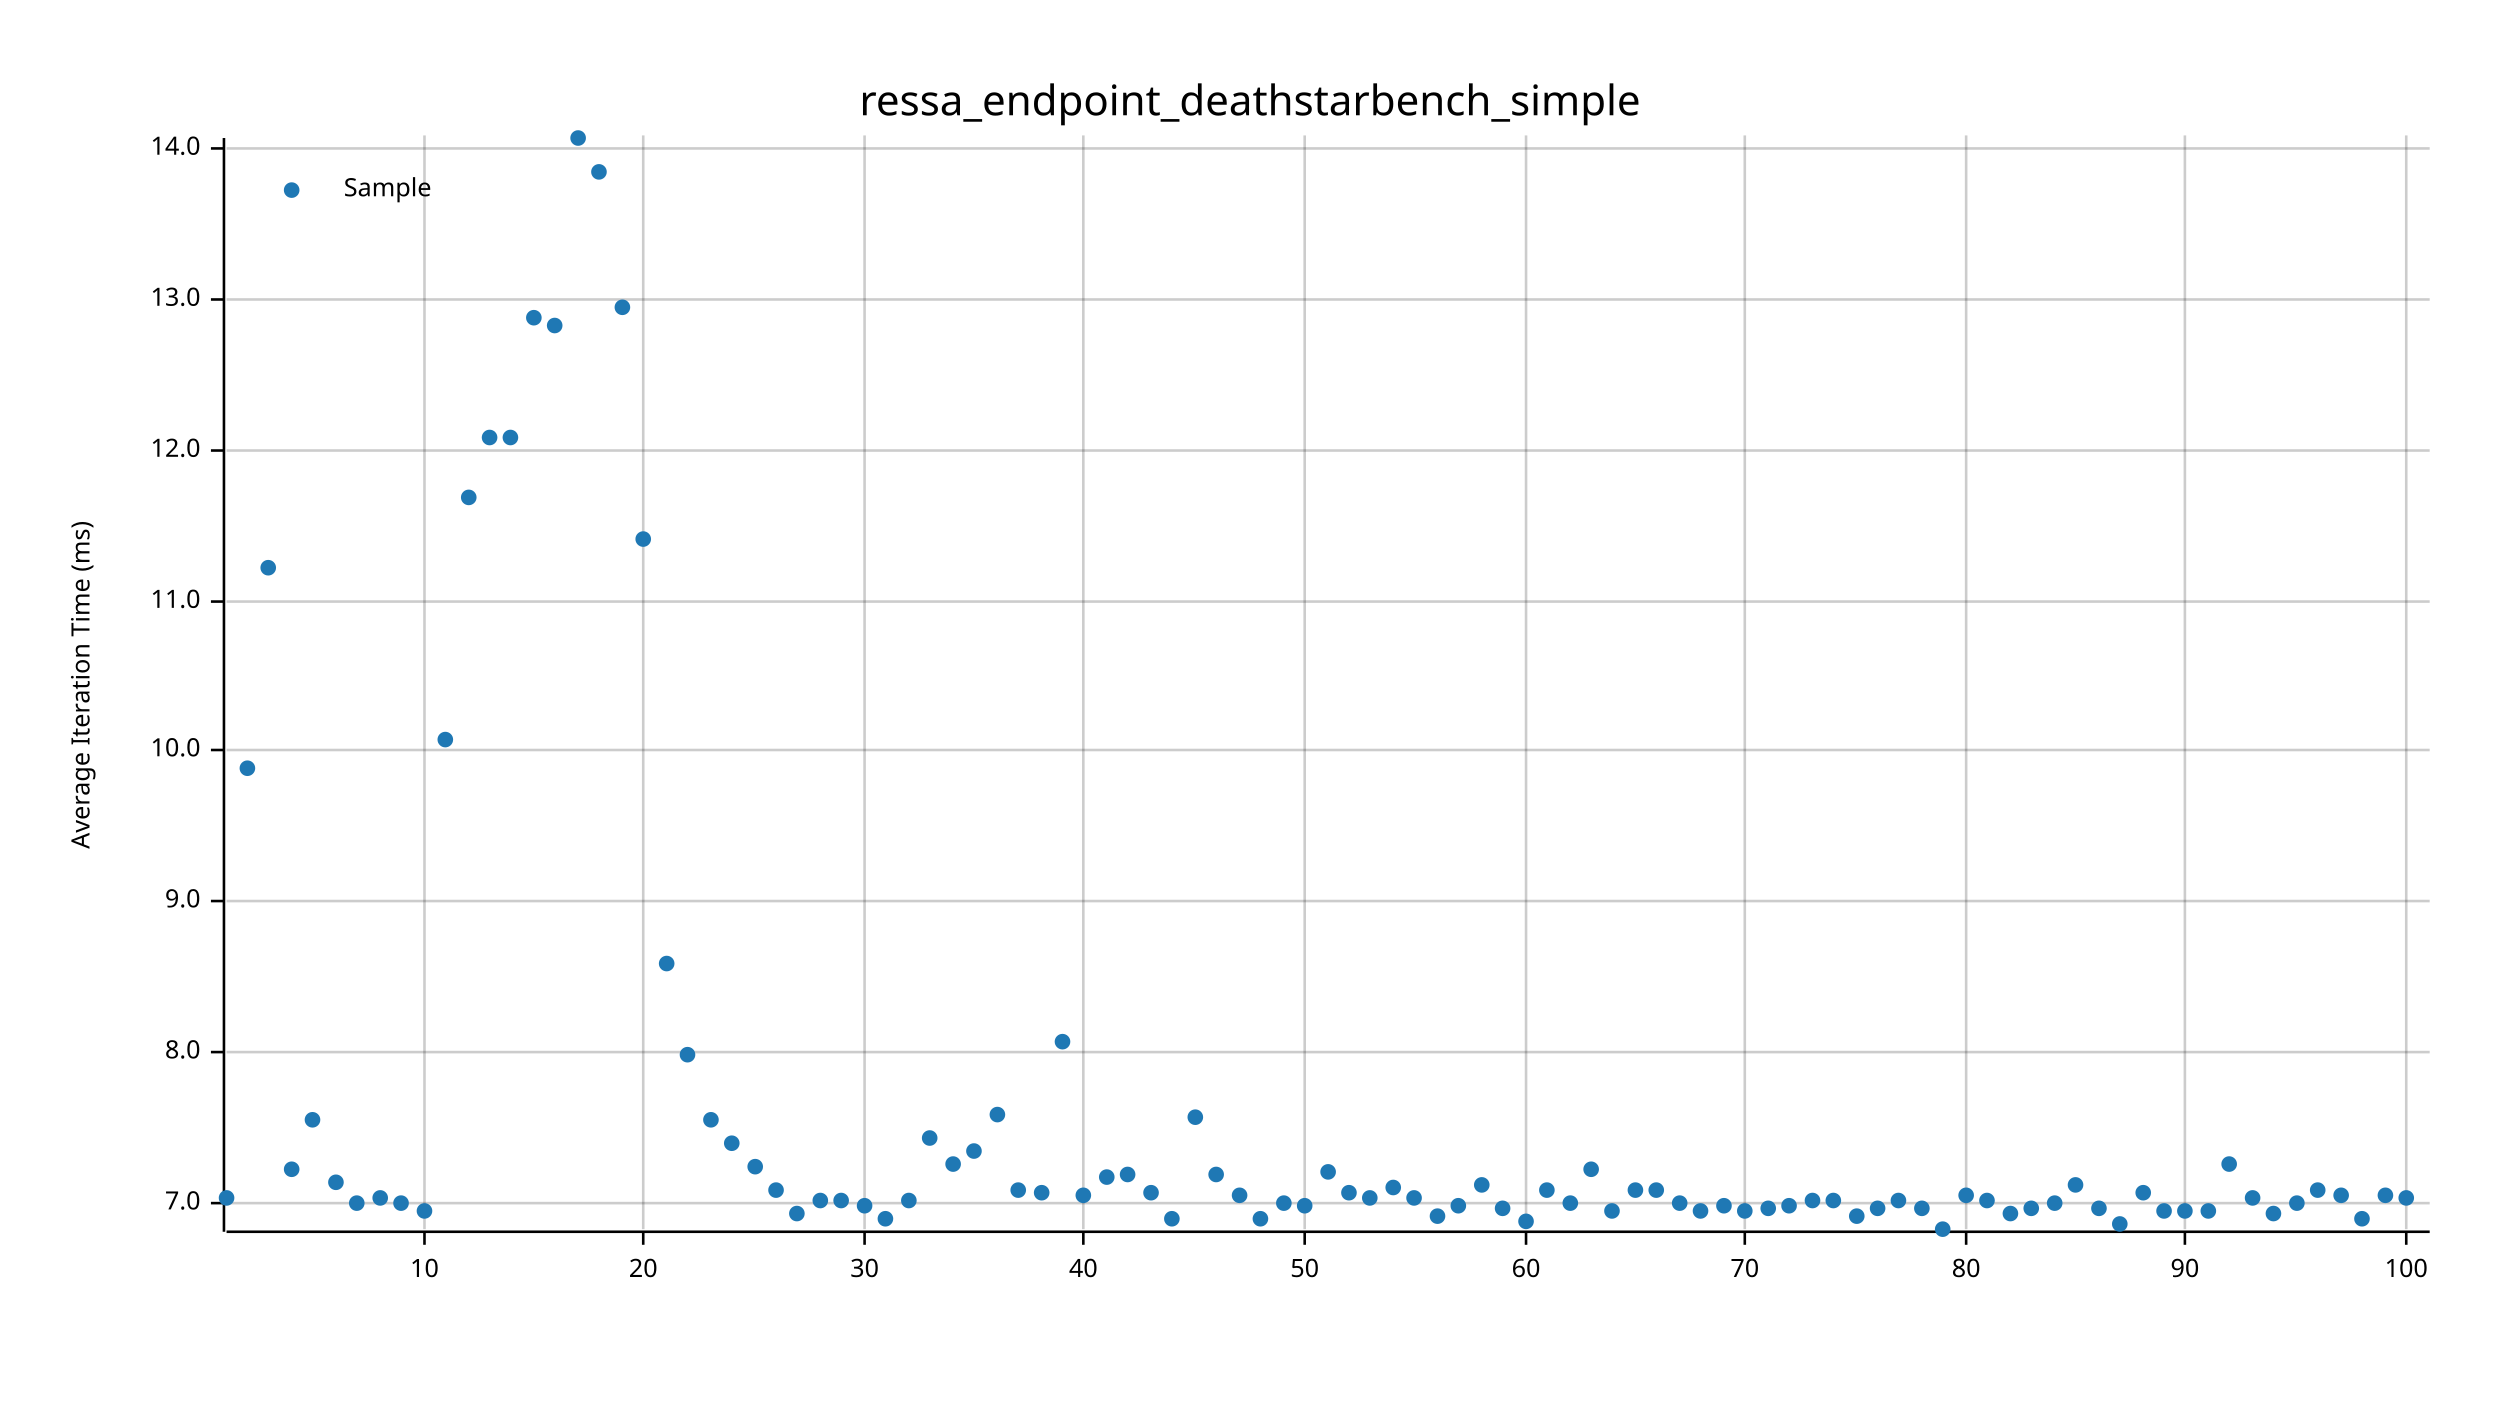
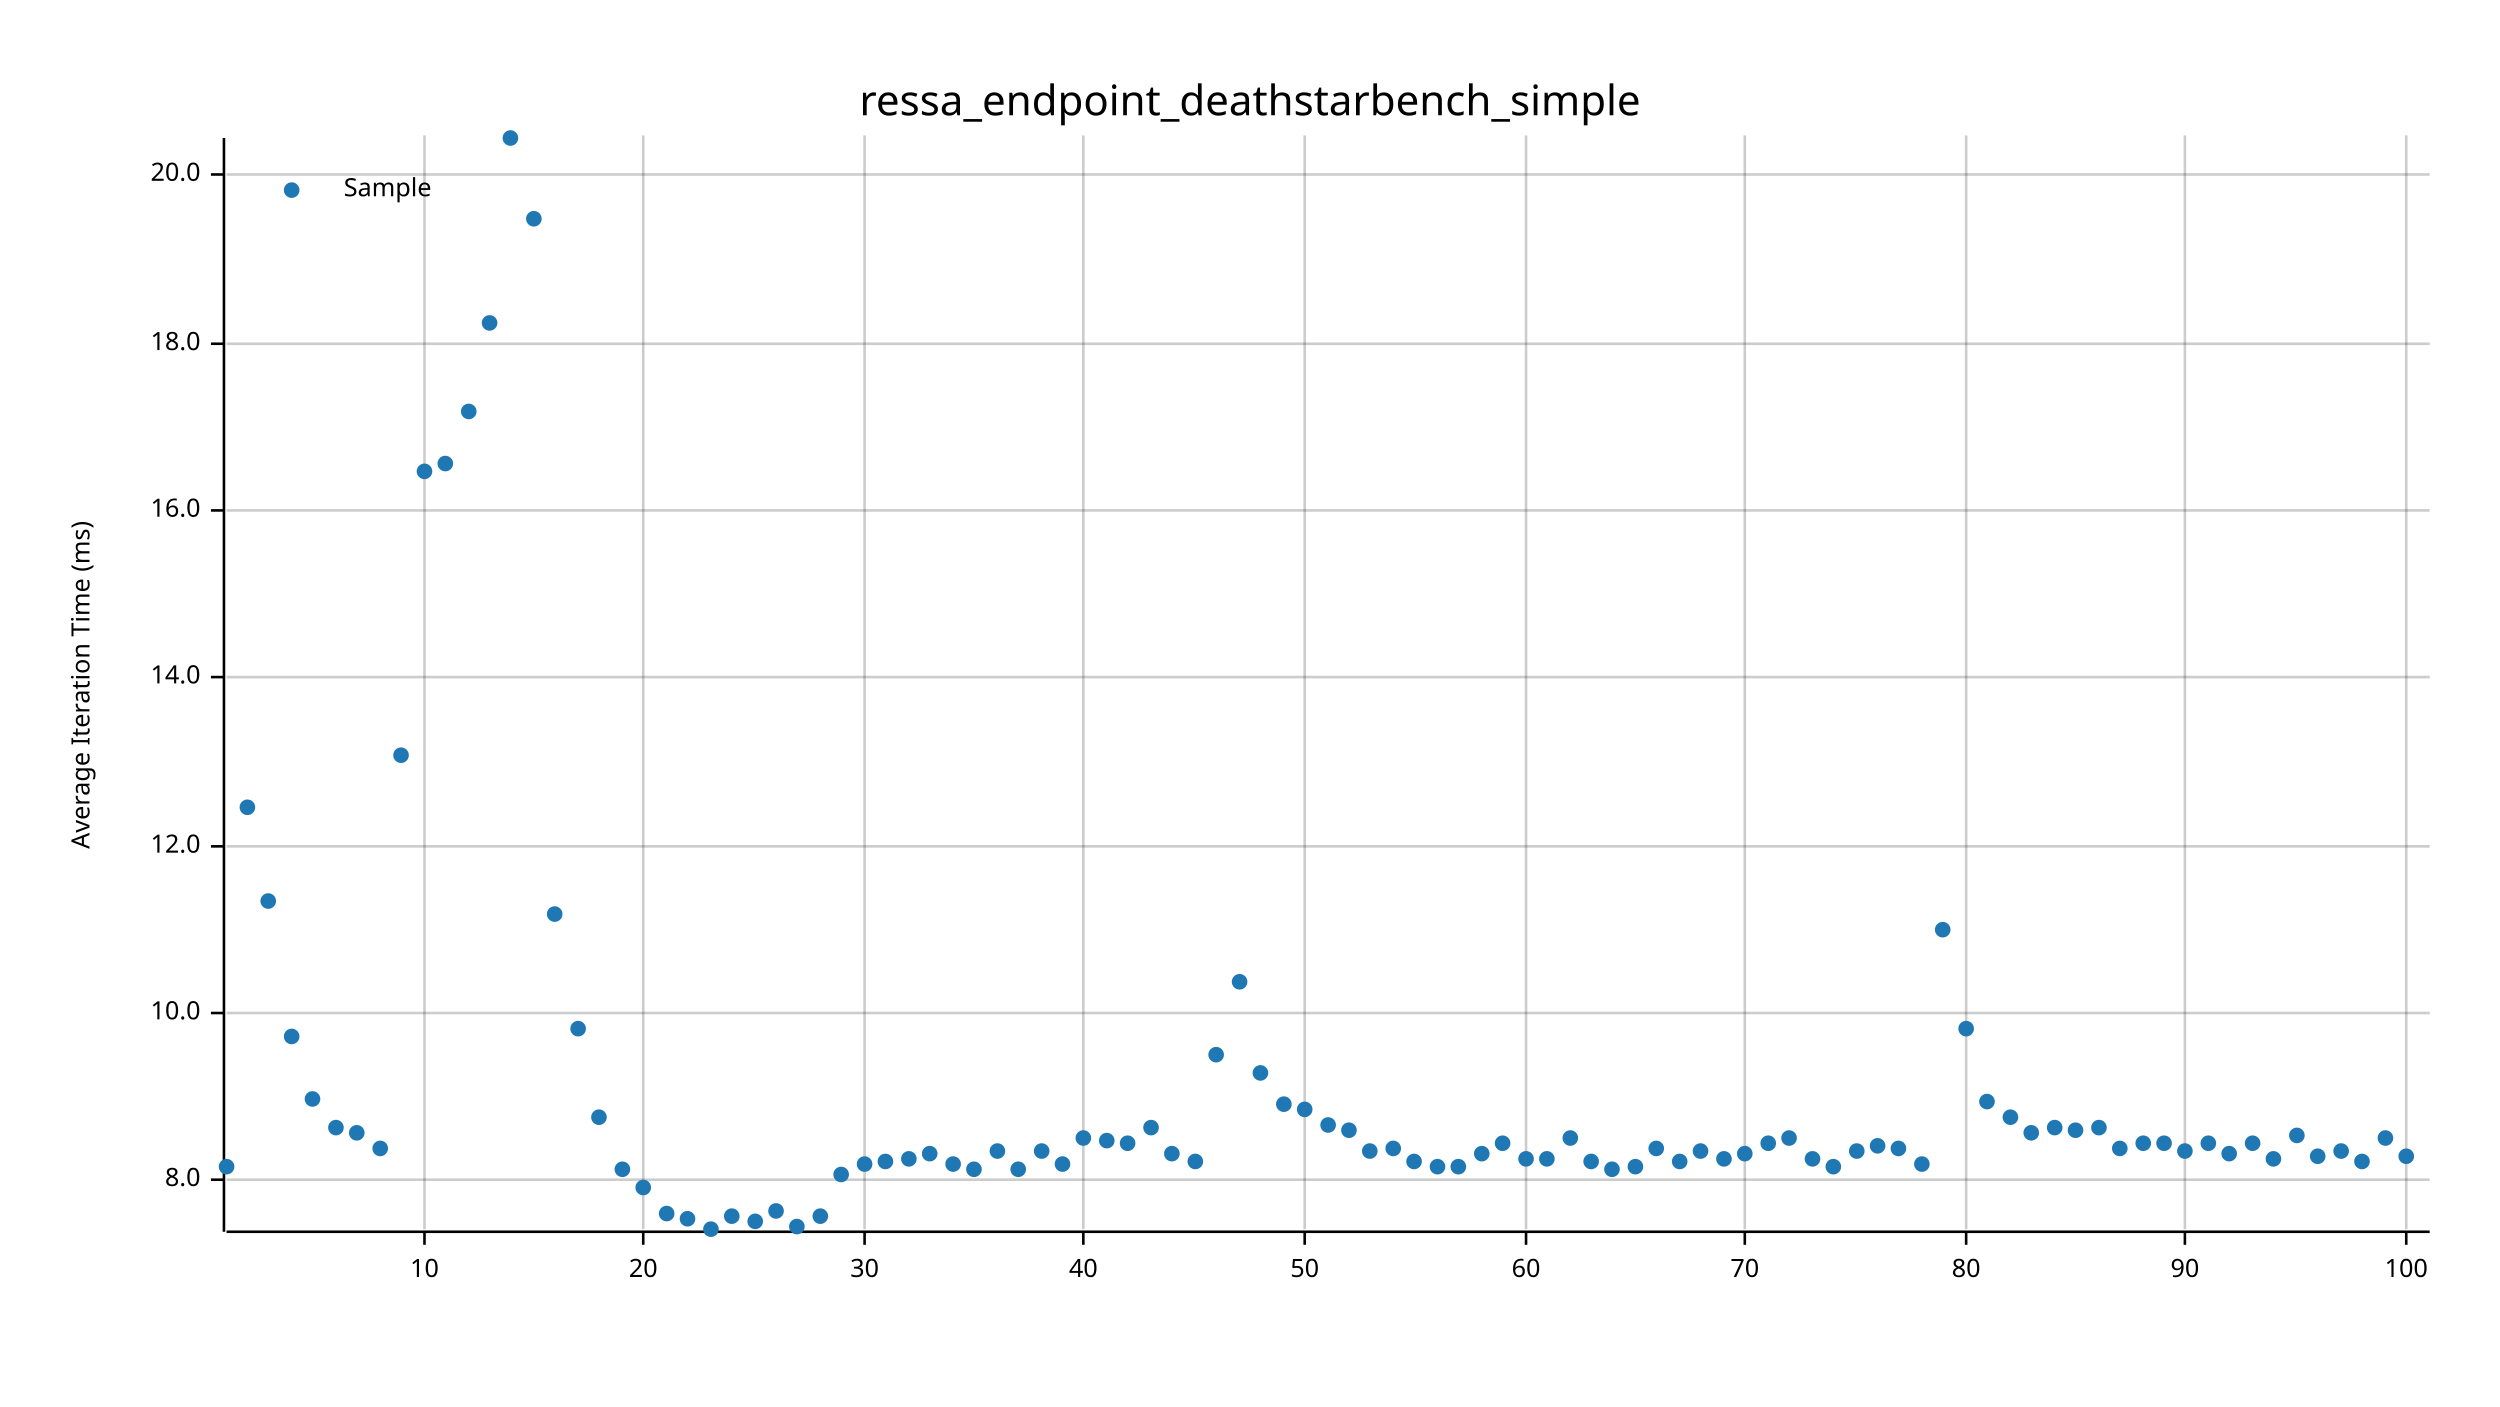
<svg xmlns="http://www.w3.org/2000/svg" width="960" height="540" viewBox="0 0 960 540">
  <text x="480" y="32" dy="0.76em" text-anchor="middle" font-family="sans-serif" font-size="16.129" opacity="1" fill="#000000">
ressa_endpoint_deathstarbench_simple
</text>
  <text x="27" y="263" dy="0.76em" text-anchor="middle" font-family="sans-serif" font-size="9.677" opacity="1" fill="#000000" transform="rotate(270, 27, 263)">
Average Iteration Time (ms)
</text>
  <line opacity="0.2" stroke="#000000" stroke-width="1" x1="163" y1="472" x2="163" y2="52" />
  <line opacity="0.2" stroke="#000000" stroke-width="1" x1="247" y1="472" x2="247" y2="52" />
  <line opacity="0.2" stroke="#000000" stroke-width="1" x1="332" y1="472" x2="332" y2="52" />
  <line opacity="0.2" stroke="#000000" stroke-width="1" x1="416" y1="472" x2="416" y2="52" />
  <line opacity="0.2" stroke="#000000" stroke-width="1" x1="501" y1="472" x2="501" y2="52" />
  <line opacity="0.2" stroke="#000000" stroke-width="1" x1="586" y1="472" x2="586" y2="52" />
  <line opacity="0.2" stroke="#000000" stroke-width="1" x1="670" y1="472" x2="670" y2="52" />
  <line opacity="0.2" stroke="#000000" stroke-width="1" x1="755" y1="472" x2="755" y2="52" />
  <line opacity="0.2" stroke="#000000" stroke-width="1" x1="839" y1="472" x2="839" y2="52" />
  <line opacity="0.2" stroke="#000000" stroke-width="1" x1="924" y1="472" x2="924" y2="52" />
-   <line opacity="0.2" stroke="#000000" stroke-width="1" x1="87" y1="462" x2="933" y2="462" />
-   <line opacity="0.2" stroke="#000000" stroke-width="1" x1="87" y1="404" x2="933" y2="404" />
-   <line opacity="0.2" stroke="#000000" stroke-width="1" x1="87" y1="346" x2="933" y2="346" />
-   <line opacity="0.2" stroke="#000000" stroke-width="1" x1="87" y1="288" x2="933" y2="288" />
-   <line opacity="0.2" stroke="#000000" stroke-width="1" x1="87" y1="231" x2="933" y2="231" />
-   <line opacity="0.2" stroke="#000000" stroke-width="1" x1="87" y1="173" x2="933" y2="173" />
-   <line opacity="0.2" stroke="#000000" stroke-width="1" x1="87" y1="115" x2="933" y2="115" />
-   <line opacity="0.2" stroke="#000000" stroke-width="1" x1="87" y1="57" x2="933" y2="57" />
+   <line opacity="0.2" stroke="#000000" stroke-width="1" x1="87" y1="453" x2="933" y2="453" />
+   <line opacity="0.2" stroke="#000000" stroke-width="1" x1="87" y1="389" x2="933" y2="389" />
+   <line opacity="0.2" stroke="#000000" stroke-width="1" x1="87" y1="325" x2="933" y2="325" />
+   <line opacity="0.2" stroke="#000000" stroke-width="1" x1="87" y1="260" x2="933" y2="260" />
+   <line opacity="0.2" stroke="#000000" stroke-width="1" x1="87" y1="196" x2="933" y2="196" />
+   <line opacity="0.2" stroke="#000000" stroke-width="1" x1="87" y1="132" x2="933" y2="132" />
+   <line opacity="0.2" stroke="#000000" stroke-width="1" x1="87" y1="67" x2="933" y2="67" />
  <polyline fill="none" opacity="1" stroke="#000000" stroke-width="1" points="86,53 86,473 " />
-   <text x="77" y="462" dy="0.5ex" text-anchor="end" font-family="sans-serif" font-size="9.677" opacity="1" fill="#000000">
- 7.0
- </text>
-   <polyline fill="none" opacity="1" stroke="#000000" stroke-width="1" points="81,462 86,462 " />
-   <text x="77" y="404" dy="0.5ex" text-anchor="end" font-family="sans-serif" font-size="9.677" opacity="1" fill="#000000">
+   <text x="77" y="453" dy="0.5ex" text-anchor="end" font-family="sans-serif" font-size="9.677" opacity="1" fill="#000000">
8.0
</text>
-   <polyline fill="none" opacity="1" stroke="#000000" stroke-width="1" points="81,404 86,404 " />
-   <text x="77" y="346" dy="0.5ex" text-anchor="end" font-family="sans-serif" font-size="9.677" opacity="1" fill="#000000">
- 9.0
- </text>
-   <polyline fill="none" opacity="1" stroke="#000000" stroke-width="1" points="81,346 86,346 " />
-   <text x="77" y="288" dy="0.5ex" text-anchor="end" font-family="sans-serif" font-size="9.677" opacity="1" fill="#000000">
+   <polyline fill="none" opacity="1" stroke="#000000" stroke-width="1" points="81,453 86,453 " />
+   <text x="77" y="389" dy="0.5ex" text-anchor="end" font-family="sans-serif" font-size="9.677" opacity="1" fill="#000000">
10.0
</text>
-   <polyline fill="none" opacity="1" stroke="#000000" stroke-width="1" points="81,288 86,288 " />
-   <text x="77" y="231" dy="0.5ex" text-anchor="end" font-family="sans-serif" font-size="9.677" opacity="1" fill="#000000">
- 11.0
- </text>
-   <polyline fill="none" opacity="1" stroke="#000000" stroke-width="1" points="81,231 86,231 " />
-   <text x="77" y="173" dy="0.5ex" text-anchor="end" font-family="sans-serif" font-size="9.677" opacity="1" fill="#000000">
+   <polyline fill="none" opacity="1" stroke="#000000" stroke-width="1" points="81,389 86,389 " />
+   <text x="77" y="325" dy="0.5ex" text-anchor="end" font-family="sans-serif" font-size="9.677" opacity="1" fill="#000000">
12.0
</text>
-   <polyline fill="none" opacity="1" stroke="#000000" stroke-width="1" points="81,173 86,173 " />
-   <text x="77" y="115" dy="0.5ex" text-anchor="end" font-family="sans-serif" font-size="9.677" opacity="1" fill="#000000">
- 13.0
- </text>
-   <polyline fill="none" opacity="1" stroke="#000000" stroke-width="1" points="81,115 86,115 " />
-   <text x="77" y="57" dy="0.5ex" text-anchor="end" font-family="sans-serif" font-size="9.677" opacity="1" fill="#000000">
+   <polyline fill="none" opacity="1" stroke="#000000" stroke-width="1" points="81,325 86,325 " />
+   <text x="77" y="260" dy="0.5ex" text-anchor="end" font-family="sans-serif" font-size="9.677" opacity="1" fill="#000000">
14.0
</text>
-   <polyline fill="none" opacity="1" stroke="#000000" stroke-width="1" points="81,57 86,57 " />
+   <polyline fill="none" opacity="1" stroke="#000000" stroke-width="1" points="81,260 86,260 " />
+   <text x="77" y="196" dy="0.5ex" text-anchor="end" font-family="sans-serif" font-size="9.677" opacity="1" fill="#000000">
+ 16.0
+ </text>
+   <polyline fill="none" opacity="1" stroke="#000000" stroke-width="1" points="81,196 86,196 " />
+   <text x="77" y="132" dy="0.5ex" text-anchor="end" font-family="sans-serif" font-size="9.677" opacity="1" fill="#000000">
+ 18.0
+ </text>
+   <polyline fill="none" opacity="1" stroke="#000000" stroke-width="1" points="81,132 86,132 " />
+   <text x="77" y="67" dy="0.5ex" text-anchor="end" font-family="sans-serif" font-size="9.677" opacity="1" fill="#000000">
+ 20.0
+ </text>
+   <polyline fill="none" opacity="1" stroke="#000000" stroke-width="1" points="81,67 86,67 " />
  <polyline fill="none" opacity="1" stroke="#000000" stroke-width="1" points="87,473 933,473 " />
  <text x="163" y="483" dy="0.76em" text-anchor="middle" font-family="sans-serif" font-size="9.677" opacity="1" fill="#000000">
10
</text>
  <polyline fill="none" opacity="1" stroke="#000000" stroke-width="1" points="163,473 163,478 " />
  <text x="247" y="483" dy="0.76em" text-anchor="middle" font-family="sans-serif" font-size="9.677" opacity="1" fill="#000000">
20
</text>
  <polyline fill="none" opacity="1" stroke="#000000" stroke-width="1" points="247,473 247,478 " />
  <text x="332" y="483" dy="0.76em" text-anchor="middle" font-family="sans-serif" font-size="9.677" opacity="1" fill="#000000">
30
</text>
  <polyline fill="none" opacity="1" stroke="#000000" stroke-width="1" points="332,473 332,478 " />
  <text x="416" y="483" dy="0.76em" text-anchor="middle" font-family="sans-serif" font-size="9.677" opacity="1" fill="#000000">
40
</text>
  <polyline fill="none" opacity="1" stroke="#000000" stroke-width="1" points="416,473 416,478 " />
  <text x="501" y="483" dy="0.76em" text-anchor="middle" font-family="sans-serif" font-size="9.677" opacity="1" fill="#000000">
50
</text>
  <polyline fill="none" opacity="1" stroke="#000000" stroke-width="1" points="501,473 501,478 " />
  <text x="586" y="483" dy="0.76em" text-anchor="middle" font-family="sans-serif" font-size="9.677" opacity="1" fill="#000000">
60
</text>
  <polyline fill="none" opacity="1" stroke="#000000" stroke-width="1" points="586,473 586,478 " />
  <text x="670" y="483" dy="0.76em" text-anchor="middle" font-family="sans-serif" font-size="9.677" opacity="1" fill="#000000">
70
</text>
  <polyline fill="none" opacity="1" stroke="#000000" stroke-width="1" points="670,473 670,478 " />
  <text x="755" y="483" dy="0.76em" text-anchor="middle" font-family="sans-serif" font-size="9.677" opacity="1" fill="#000000">
80
</text>
  <polyline fill="none" opacity="1" stroke="#000000" stroke-width="1" points="755,473 755,478 " />
  <text x="839" y="483" dy="0.76em" text-anchor="middle" font-family="sans-serif" font-size="9.677" opacity="1" fill="#000000">
90
</text>
  <polyline fill="none" opacity="1" stroke="#000000" stroke-width="1" points="839,473 839,478 " />
  <text x="924" y="483" dy="0.76em" text-anchor="middle" font-family="sans-serif" font-size="9.677" opacity="1" fill="#000000">
100
</text>
  <polyline fill="none" opacity="1" stroke="#000000" stroke-width="1" points="924,473 924,478 " />
-   <circle cx="87" cy="460" r="3" opacity="1" fill="#1F78B4" stroke="none" stroke-width="1" />
-   <circle cx="95" cy="295" r="3" opacity="1" fill="#1F78B4" stroke="none" stroke-width="1" />
-   <circle cx="103" cy="218" r="3" opacity="1" fill="#1F78B4" stroke="none" stroke-width="1" />
-   <circle cx="112" cy="449" r="3" opacity="1" fill="#1F78B4" stroke="none" stroke-width="1" />
-   <circle cx="120" cy="430" r="3" opacity="1" fill="#1F78B4" stroke="none" stroke-width="1" />
-   <circle cx="129" cy="454" r="3" opacity="1" fill="#1F78B4" stroke="none" stroke-width="1" />
-   <circle cx="137" cy="462" r="3" opacity="1" fill="#1F78B4" stroke="none" stroke-width="1" />
-   <circle cx="146" cy="460" r="3" opacity="1" fill="#1F78B4" stroke="none" stroke-width="1" />
-   <circle cx="154" cy="462" r="3" opacity="1" fill="#1F78B4" stroke="none" stroke-width="1" />
-   <circle cx="163" cy="465" r="3" opacity="1" fill="#1F78B4" stroke="none" stroke-width="1" />
-   <circle cx="171" cy="284" r="3" opacity="1" fill="#1F78B4" stroke="none" stroke-width="1" />
-   <circle cx="180" cy="191" r="3" opacity="1" fill="#1F78B4" stroke="none" stroke-width="1" />
-   <circle cx="188" cy="168" r="3" opacity="1" fill="#1F78B4" stroke="none" stroke-width="1" />
-   <circle cx="196" cy="168" r="3" opacity="1" fill="#1F78B4" stroke="none" stroke-width="1" />
-   <circle cx="205" cy="122" r="3" opacity="1" fill="#1F78B4" stroke="none" stroke-width="1" />
-   <circle cx="213" cy="125" r="3" opacity="1" fill="#1F78B4" stroke="none" stroke-width="1" />
-   <circle cx="222" cy="53" r="3" opacity="1" fill="#1F78B4" stroke="none" stroke-width="1" />
-   <circle cx="230" cy="66" r="3" opacity="1" fill="#1F78B4" stroke="none" stroke-width="1" />
-   <circle cx="239" cy="118" r="3" opacity="1" fill="#1F78B4" stroke="none" stroke-width="1" />
-   <circle cx="247" cy="207" r="3" opacity="1" fill="#1F78B4" stroke="none" stroke-width="1" />
-   <circle cx="256" cy="370" r="3" opacity="1" fill="#1F78B4" stroke="none" stroke-width="1" />
-   <circle cx="264" cy="405" r="3" opacity="1" fill="#1F78B4" stroke="none" stroke-width="1" />
-   <circle cx="273" cy="430" r="3" opacity="1" fill="#1F78B4" stroke="none" stroke-width="1" />
-   <circle cx="281" cy="439" r="3" opacity="1" fill="#1F78B4" stroke="none" stroke-width="1" />
-   <circle cx="290" cy="448" r="3" opacity="1" fill="#1F78B4" stroke="none" stroke-width="1" />
-   <circle cx="298" cy="457" r="3" opacity="1" fill="#1F78B4" stroke="none" stroke-width="1" />
-   <circle cx="306" cy="466" r="3" opacity="1" fill="#1F78B4" stroke="none" stroke-width="1" />
-   <circle cx="315" cy="461" r="3" opacity="1" fill="#1F78B4" stroke="none" stroke-width="1" />
-   <circle cx="323" cy="461" r="3" opacity="1" fill="#1F78B4" stroke="none" stroke-width="1" />
-   <circle cx="332" cy="463" r="3" opacity="1" fill="#1F78B4" stroke="none" stroke-width="1" />
-   <circle cx="340" cy="468" r="3" opacity="1" fill="#1F78B4" stroke="none" stroke-width="1" />
-   <circle cx="349" cy="461" r="3" opacity="1" fill="#1F78B4" stroke="none" stroke-width="1" />
-   <circle cx="357" cy="437" r="3" opacity="1" fill="#1F78B4" stroke="none" stroke-width="1" />
+   <circle cx="87" cy="448" r="3" opacity="1" fill="#1F78B4" stroke="none" stroke-width="1" />
+   <circle cx="95" cy="310" r="3" opacity="1" fill="#1F78B4" stroke="none" stroke-width="1" />
+   <circle cx="103" cy="346" r="3" opacity="1" fill="#1F78B4" stroke="none" stroke-width="1" />
+   <circle cx="112" cy="398" r="3" opacity="1" fill="#1F78B4" stroke="none" stroke-width="1" />
+   <circle cx="120" cy="422" r="3" opacity="1" fill="#1F78B4" stroke="none" stroke-width="1" />
+   <circle cx="129" cy="433" r="3" opacity="1" fill="#1F78B4" stroke="none" stroke-width="1" />
+   <circle cx="137" cy="435" r="3" opacity="1" fill="#1F78B4" stroke="none" stroke-width="1" />
+   <circle cx="146" cy="441" r="3" opacity="1" fill="#1F78B4" stroke="none" stroke-width="1" />
+   <circle cx="154" cy="290" r="3" opacity="1" fill="#1F78B4" stroke="none" stroke-width="1" />
+   <circle cx="163" cy="181" r="3" opacity="1" fill="#1F78B4" stroke="none" stroke-width="1" />
+   <circle cx="171" cy="178" r="3" opacity="1" fill="#1F78B4" stroke="none" stroke-width="1" />
+   <circle cx="180" cy="158" r="3" opacity="1" fill="#1F78B4" stroke="none" stroke-width="1" />
+   <circle cx="188" cy="124" r="3" opacity="1" fill="#1F78B4" stroke="none" stroke-width="1" />
+   <circle cx="196" cy="53" r="3" opacity="1" fill="#1F78B4" stroke="none" stroke-width="1" />
+   <circle cx="205" cy="84" r="3" opacity="1" fill="#1F78B4" stroke="none" stroke-width="1" />
+   <circle cx="213" cy="351" r="3" opacity="1" fill="#1F78B4" stroke="none" stroke-width="1" />
+   <circle cx="222" cy="395" r="3" opacity="1" fill="#1F78B4" stroke="none" stroke-width="1" />
+   <circle cx="230" cy="429" r="3" opacity="1" fill="#1F78B4" stroke="none" stroke-width="1" />
+   <circle cx="239" cy="449" r="3" opacity="1" fill="#1F78B4" stroke="none" stroke-width="1" />
+   <circle cx="247" cy="456" r="3" opacity="1" fill="#1F78B4" stroke="none" stroke-width="1" />
+   <circle cx="256" cy="466" r="3" opacity="1" fill="#1F78B4" stroke="none" stroke-width="1" />
+   <circle cx="264" cy="468" r="3" opacity="1" fill="#1F78B4" stroke="none" stroke-width="1" />
+   <circle cx="273" cy="472" r="3" opacity="1" fill="#1F78B4" stroke="none" stroke-width="1" />
+   <circle cx="281" cy="467" r="3" opacity="1" fill="#1F78B4" stroke="none" stroke-width="1" />
+   <circle cx="290" cy="469" r="3" opacity="1" fill="#1F78B4" stroke="none" stroke-width="1" />
+   <circle cx="298" cy="465" r="3" opacity="1" fill="#1F78B4" stroke="none" stroke-width="1" />
+   <circle cx="306" cy="471" r="3" opacity="1" fill="#1F78B4" stroke="none" stroke-width="1" />
+   <circle cx="315" cy="467" r="3" opacity="1" fill="#1F78B4" stroke="none" stroke-width="1" />
+   <circle cx="323" cy="451" r="3" opacity="1" fill="#1F78B4" stroke="none" stroke-width="1" />
+   <circle cx="332" cy="447" r="3" opacity="1" fill="#1F78B4" stroke="none" stroke-width="1" />
+   <circle cx="340" cy="446" r="3" opacity="1" fill="#1F78B4" stroke="none" stroke-width="1" />
+   <circle cx="349" cy="445" r="3" opacity="1" fill="#1F78B4" stroke="none" stroke-width="1" />
+   <circle cx="357" cy="443" r="3" opacity="1" fill="#1F78B4" stroke="none" stroke-width="1" />
  <circle cx="366" cy="447" r="3" opacity="1" fill="#1F78B4" stroke="none" stroke-width="1" />
-   <circle cx="374" cy="442" r="3" opacity="1" fill="#1F78B4" stroke="none" stroke-width="1" />
-   <circle cx="383" cy="428" r="3" opacity="1" fill="#1F78B4" stroke="none" stroke-width="1" />
-   <circle cx="391" cy="457" r="3" opacity="1" fill="#1F78B4" stroke="none" stroke-width="1" />
-   <circle cx="400" cy="458" r="3" opacity="1" fill="#1F78B4" stroke="none" stroke-width="1" />
-   <circle cx="408" cy="400" r="3" opacity="1" fill="#1F78B4" stroke="none" stroke-width="1" />
-   <circle cx="416" cy="459" r="3" opacity="1" fill="#1F78B4" stroke="none" stroke-width="1" />
-   <circle cx="425" cy="452" r="3" opacity="1" fill="#1F78B4" stroke="none" stroke-width="1" />
-   <circle cx="433" cy="451" r="3" opacity="1" fill="#1F78B4" stroke="none" stroke-width="1" />
-   <circle cx="442" cy="458" r="3" opacity="1" fill="#1F78B4" stroke="none" stroke-width="1" />
-   <circle cx="450" cy="468" r="3" opacity="1" fill="#1F78B4" stroke="none" stroke-width="1" />
-   <circle cx="459" cy="429" r="3" opacity="1" fill="#1F78B4" stroke="none" stroke-width="1" />
-   <circle cx="467" cy="451" r="3" opacity="1" fill="#1F78B4" stroke="none" stroke-width="1" />
-   <circle cx="476" cy="459" r="3" opacity="1" fill="#1F78B4" stroke="none" stroke-width="1" />
-   <circle cx="484" cy="468" r="3" opacity="1" fill="#1F78B4" stroke="none" stroke-width="1" />
-   <circle cx="493" cy="462" r="3" opacity="1" fill="#1F78B4" stroke="none" stroke-width="1" />
-   <circle cx="501" cy="463" r="3" opacity="1" fill="#1F78B4" stroke="none" stroke-width="1" />
-   <circle cx="510" cy="450" r="3" opacity="1" fill="#1F78B4" stroke="none" stroke-width="1" />
-   <circle cx="518" cy="458" r="3" opacity="1" fill="#1F78B4" stroke="none" stroke-width="1" />
-   <circle cx="526" cy="460" r="3" opacity="1" fill="#1F78B4" stroke="none" stroke-width="1" />
-   <circle cx="535" cy="456" r="3" opacity="1" fill="#1F78B4" stroke="none" stroke-width="1" />
-   <circle cx="543" cy="460" r="3" opacity="1" fill="#1F78B4" stroke="none" stroke-width="1" />
-   <circle cx="552" cy="467" r="3" opacity="1" fill="#1F78B4" stroke="none" stroke-width="1" />
-   <circle cx="560" cy="463" r="3" opacity="1" fill="#1F78B4" stroke="none" stroke-width="1" />
-   <circle cx="569" cy="455" r="3" opacity="1" fill="#1F78B4" stroke="none" stroke-width="1" />
-   <circle cx="577" cy="464" r="3" opacity="1" fill="#1F78B4" stroke="none" stroke-width="1" />
-   <circle cx="586" cy="469" r="3" opacity="1" fill="#1F78B4" stroke="none" stroke-width="1" />
-   <circle cx="594" cy="457" r="3" opacity="1" fill="#1F78B4" stroke="none" stroke-width="1" />
-   <circle cx="603" cy="462" r="3" opacity="1" fill="#1F78B4" stroke="none" stroke-width="1" />
-   <circle cx="611" cy="449" r="3" opacity="1" fill="#1F78B4" stroke="none" stroke-width="1" />
-   <circle cx="619" cy="465" r="3" opacity="1" fill="#1F78B4" stroke="none" stroke-width="1" />
-   <circle cx="628" cy="457" r="3" opacity="1" fill="#1F78B4" stroke="none" stroke-width="1" />
-   <circle cx="636" cy="457" r="3" opacity="1" fill="#1F78B4" stroke="none" stroke-width="1" />
-   <circle cx="645" cy="462" r="3" opacity="1" fill="#1F78B4" stroke="none" stroke-width="1" />
-   <circle cx="653" cy="465" r="3" opacity="1" fill="#1F78B4" stroke="none" stroke-width="1" />
-   <circle cx="662" cy="463" r="3" opacity="1" fill="#1F78B4" stroke="none" stroke-width="1" />
-   <circle cx="670" cy="465" r="3" opacity="1" fill="#1F78B4" stroke="none" stroke-width="1" />
-   <circle cx="679" cy="464" r="3" opacity="1" fill="#1F78B4" stroke="none" stroke-width="1" />
-   <circle cx="687" cy="463" r="3" opacity="1" fill="#1F78B4" stroke="none" stroke-width="1" />
-   <circle cx="696" cy="461" r="3" opacity="1" fill="#1F78B4" stroke="none" stroke-width="1" />
-   <circle cx="704" cy="461" r="3" opacity="1" fill="#1F78B4" stroke="none" stroke-width="1" />
-   <circle cx="713" cy="467" r="3" opacity="1" fill="#1F78B4" stroke="none" stroke-width="1" />
-   <circle cx="721" cy="464" r="3" opacity="1" fill="#1F78B4" stroke="none" stroke-width="1" />
-   <circle cx="729" cy="461" r="3" opacity="1" fill="#1F78B4" stroke="none" stroke-width="1" />
-   <circle cx="738" cy="464" r="3" opacity="1" fill="#1F78B4" stroke="none" stroke-width="1" />
-   <circle cx="746" cy="472" r="3" opacity="1" fill="#1F78B4" stroke="none" stroke-width="1" />
-   <circle cx="755" cy="459" r="3" opacity="1" fill="#1F78B4" stroke="none" stroke-width="1" />
-   <circle cx="763" cy="461" r="3" opacity="1" fill="#1F78B4" stroke="none" stroke-width="1" />
-   <circle cx="772" cy="466" r="3" opacity="1" fill="#1F78B4" stroke="none" stroke-width="1" />
-   <circle cx="780" cy="464" r="3" opacity="1" fill="#1F78B4" stroke="none" stroke-width="1" />
-   <circle cx="789" cy="462" r="3" opacity="1" fill="#1F78B4" stroke="none" stroke-width="1" />
-   <circle cx="797" cy="455" r="3" opacity="1" fill="#1F78B4" stroke="none" stroke-width="1" />
-   <circle cx="806" cy="464" r="3" opacity="1" fill="#1F78B4" stroke="none" stroke-width="1" />
-   <circle cx="814" cy="470" r="3" opacity="1" fill="#1F78B4" stroke="none" stroke-width="1" />
-   <circle cx="823" cy="458" r="3" opacity="1" fill="#1F78B4" stroke="none" stroke-width="1" />
-   <circle cx="831" cy="465" r="3" opacity="1" fill="#1F78B4" stroke="none" stroke-width="1" />
-   <circle cx="839" cy="465" r="3" opacity="1" fill="#1F78B4" stroke="none" stroke-width="1" />
-   <circle cx="848" cy="465" r="3" opacity="1" fill="#1F78B4" stroke="none" stroke-width="1" />
-   <circle cx="856" cy="447" r="3" opacity="1" fill="#1F78B4" stroke="none" stroke-width="1" />
-   <circle cx="865" cy="460" r="3" opacity="1" fill="#1F78B4" stroke="none" stroke-width="1" />
-   <circle cx="873" cy="466" r="3" opacity="1" fill="#1F78B4" stroke="none" stroke-width="1" />
-   <circle cx="882" cy="462" r="3" opacity="1" fill="#1F78B4" stroke="none" stroke-width="1" />
-   <circle cx="890" cy="457" r="3" opacity="1" fill="#1F78B4" stroke="none" stroke-width="1" />
-   <circle cx="899" cy="459" r="3" opacity="1" fill="#1F78B4" stroke="none" stroke-width="1" />
-   <circle cx="907" cy="468" r="3" opacity="1" fill="#1F78B4" stroke="none" stroke-width="1" />
-   <circle cx="916" cy="459" r="3" opacity="1" fill="#1F78B4" stroke="none" stroke-width="1" />
-   <circle cx="924" cy="460" r="3" opacity="1" fill="#1F78B4" stroke="none" stroke-width="1" />
+   <circle cx="374" cy="449" r="3" opacity="1" fill="#1F78B4" stroke="none" stroke-width="1" />
+   <circle cx="383" cy="442" r="3" opacity="1" fill="#1F78B4" stroke="none" stroke-width="1" />
+   <circle cx="391" cy="449" r="3" opacity="1" fill="#1F78B4" stroke="none" stroke-width="1" />
+   <circle cx="400" cy="442" r="3" opacity="1" fill="#1F78B4" stroke="none" stroke-width="1" />
+   <circle cx="408" cy="447" r="3" opacity="1" fill="#1F78B4" stroke="none" stroke-width="1" />
+   <circle cx="416" cy="437" r="3" opacity="1" fill="#1F78B4" stroke="none" stroke-width="1" />
+   <circle cx="425" cy="438" r="3" opacity="1" fill="#1F78B4" stroke="none" stroke-width="1" />
+   <circle cx="433" cy="439" r="3" opacity="1" fill="#1F78B4" stroke="none" stroke-width="1" />
+   <circle cx="442" cy="433" r="3" opacity="1" fill="#1F78B4" stroke="none" stroke-width="1" />
+   <circle cx="450" cy="443" r="3" opacity="1" fill="#1F78B4" stroke="none" stroke-width="1" />
+   <circle cx="459" cy="446" r="3" opacity="1" fill="#1F78B4" stroke="none" stroke-width="1" />
+   <circle cx="467" cy="405" r="3" opacity="1" fill="#1F78B4" stroke="none" stroke-width="1" />
+   <circle cx="476" cy="377" r="3" opacity="1" fill="#1F78B4" stroke="none" stroke-width="1" />
+   <circle cx="484" cy="412" r="3" opacity="1" fill="#1F78B4" stroke="none" stroke-width="1" />
+   <circle cx="493" cy="424" r="3" opacity="1" fill="#1F78B4" stroke="none" stroke-width="1" />
+   <circle cx="501" cy="426" r="3" opacity="1" fill="#1F78B4" stroke="none" stroke-width="1" />
+   <circle cx="510" cy="432" r="3" opacity="1" fill="#1F78B4" stroke="none" stroke-width="1" />
+   <circle cx="518" cy="434" r="3" opacity="1" fill="#1F78B4" stroke="none" stroke-width="1" />
+   <circle cx="526" cy="442" r="3" opacity="1" fill="#1F78B4" stroke="none" stroke-width="1" />
+   <circle cx="535" cy="441" r="3" opacity="1" fill="#1F78B4" stroke="none" stroke-width="1" />
+   <circle cx="543" cy="446" r="3" opacity="1" fill="#1F78B4" stroke="none" stroke-width="1" />
+   <circle cx="552" cy="448" r="3" opacity="1" fill="#1F78B4" stroke="none" stroke-width="1" />
+   <circle cx="560" cy="448" r="3" opacity="1" fill="#1F78B4" stroke="none" stroke-width="1" />
+   <circle cx="569" cy="443" r="3" opacity="1" fill="#1F78B4" stroke="none" stroke-width="1" />
+   <circle cx="577" cy="439" r="3" opacity="1" fill="#1F78B4" stroke="none" stroke-width="1" />
+   <circle cx="586" cy="445" r="3" opacity="1" fill="#1F78B4" stroke="none" stroke-width="1" />
+   <circle cx="594" cy="445" r="3" opacity="1" fill="#1F78B4" stroke="none" stroke-width="1" />
+   <circle cx="603" cy="437" r="3" opacity="1" fill="#1F78B4" stroke="none" stroke-width="1" />
+   <circle cx="611" cy="446" r="3" opacity="1" fill="#1F78B4" stroke="none" stroke-width="1" />
+   <circle cx="619" cy="449" r="3" opacity="1" fill="#1F78B4" stroke="none" stroke-width="1" />
+   <circle cx="628" cy="448" r="3" opacity="1" fill="#1F78B4" stroke="none" stroke-width="1" />
+   <circle cx="636" cy="441" r="3" opacity="1" fill="#1F78B4" stroke="none" stroke-width="1" />
+   <circle cx="645" cy="446" r="3" opacity="1" fill="#1F78B4" stroke="none" stroke-width="1" />
+   <circle cx="653" cy="442" r="3" opacity="1" fill="#1F78B4" stroke="none" stroke-width="1" />
+   <circle cx="662" cy="445" r="3" opacity="1" fill="#1F78B4" stroke="none" stroke-width="1" />
+   <circle cx="670" cy="443" r="3" opacity="1" fill="#1F78B4" stroke="none" stroke-width="1" />
+   <circle cx="679" cy="439" r="3" opacity="1" fill="#1F78B4" stroke="none" stroke-width="1" />
+   <circle cx="687" cy="437" r="3" opacity="1" fill="#1F78B4" stroke="none" stroke-width="1" />
+   <circle cx="696" cy="445" r="3" opacity="1" fill="#1F78B4" stroke="none" stroke-width="1" />
+   <circle cx="704" cy="448" r="3" opacity="1" fill="#1F78B4" stroke="none" stroke-width="1" />
+   <circle cx="713" cy="442" r="3" opacity="1" fill="#1F78B4" stroke="none" stroke-width="1" />
+   <circle cx="721" cy="440" r="3" opacity="1" fill="#1F78B4" stroke="none" stroke-width="1" />
+   <circle cx="729" cy="441" r="3" opacity="1" fill="#1F78B4" stroke="none" stroke-width="1" />
+   <circle cx="738" cy="447" r="3" opacity="1" fill="#1F78B4" stroke="none" stroke-width="1" />
+   <circle cx="746" cy="357" r="3" opacity="1" fill="#1F78B4" stroke="none" stroke-width="1" />
+   <circle cx="755" cy="395" r="3" opacity="1" fill="#1F78B4" stroke="none" stroke-width="1" />
+   <circle cx="763" cy="423" r="3" opacity="1" fill="#1F78B4" stroke="none" stroke-width="1" />
+   <circle cx="772" cy="429" r="3" opacity="1" fill="#1F78B4" stroke="none" stroke-width="1" />
+   <circle cx="780" cy="435" r="3" opacity="1" fill="#1F78B4" stroke="none" stroke-width="1" />
+   <circle cx="789" cy="433" r="3" opacity="1" fill="#1F78B4" stroke="none" stroke-width="1" />
+   <circle cx="797" cy="434" r="3" opacity="1" fill="#1F78B4" stroke="none" stroke-width="1" />
+   <circle cx="806" cy="433" r="3" opacity="1" fill="#1F78B4" stroke="none" stroke-width="1" />
+   <circle cx="814" cy="441" r="3" opacity="1" fill="#1F78B4" stroke="none" stroke-width="1" />
+   <circle cx="823" cy="439" r="3" opacity="1" fill="#1F78B4" stroke="none" stroke-width="1" />
+   <circle cx="831" cy="439" r="3" opacity="1" fill="#1F78B4" stroke="none" stroke-width="1" />
+   <circle cx="839" cy="442" r="3" opacity="1" fill="#1F78B4" stroke="none" stroke-width="1" />
+   <circle cx="848" cy="439" r="3" opacity="1" fill="#1F78B4" stroke="none" stroke-width="1" />
+   <circle cx="856" cy="443" r="3" opacity="1" fill="#1F78B4" stroke="none" stroke-width="1" />
+   <circle cx="865" cy="439" r="3" opacity="1" fill="#1F78B4" stroke="none" stroke-width="1" />
+   <circle cx="873" cy="445" r="3" opacity="1" fill="#1F78B4" stroke="none" stroke-width="1" />
+   <circle cx="882" cy="436" r="3" opacity="1" fill="#1F78B4" stroke="none" stroke-width="1" />
+   <circle cx="890" cy="444" r="3" opacity="1" fill="#1F78B4" stroke="none" stroke-width="1" />
+   <circle cx="899" cy="442" r="3" opacity="1" fill="#1F78B4" stroke="none" stroke-width="1" />
+   <circle cx="907" cy="446" r="3" opacity="1" fill="#1F78B4" stroke="none" stroke-width="1" />
+   <circle cx="916" cy="437" r="3" opacity="1" fill="#1F78B4" stroke="none" stroke-width="1" />
+   <circle cx="924" cy="444" r="3" opacity="1" fill="#1F78B4" stroke="none" stroke-width="1" />
  <text x="132" y="68" dy="0.76em" text-anchor="start" font-family="sans-serif" font-size="9.677" opacity="1" fill="#000000">
Sample
</text>
  <circle cx="112" cy="73" r="3" opacity="1" fill="#1F78B4" stroke="none" stroke-width="1" />
</svg>
